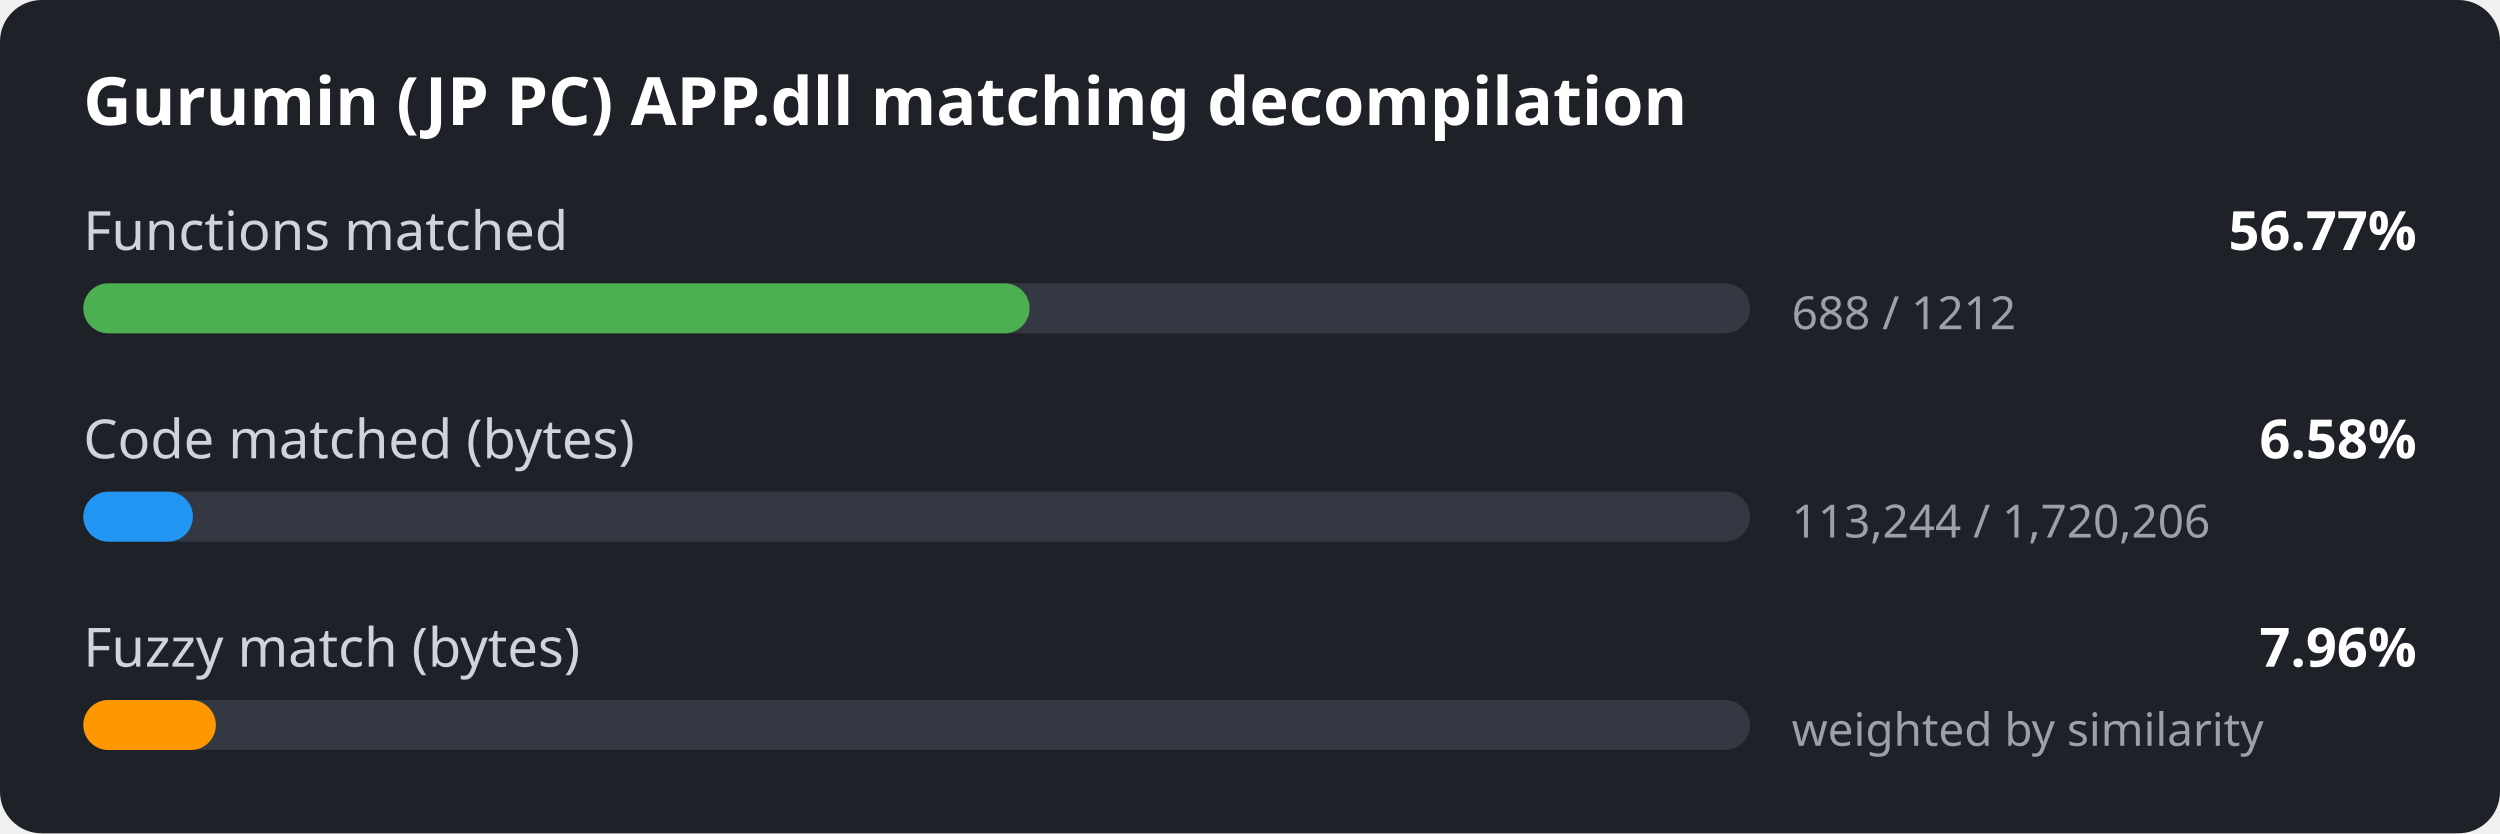
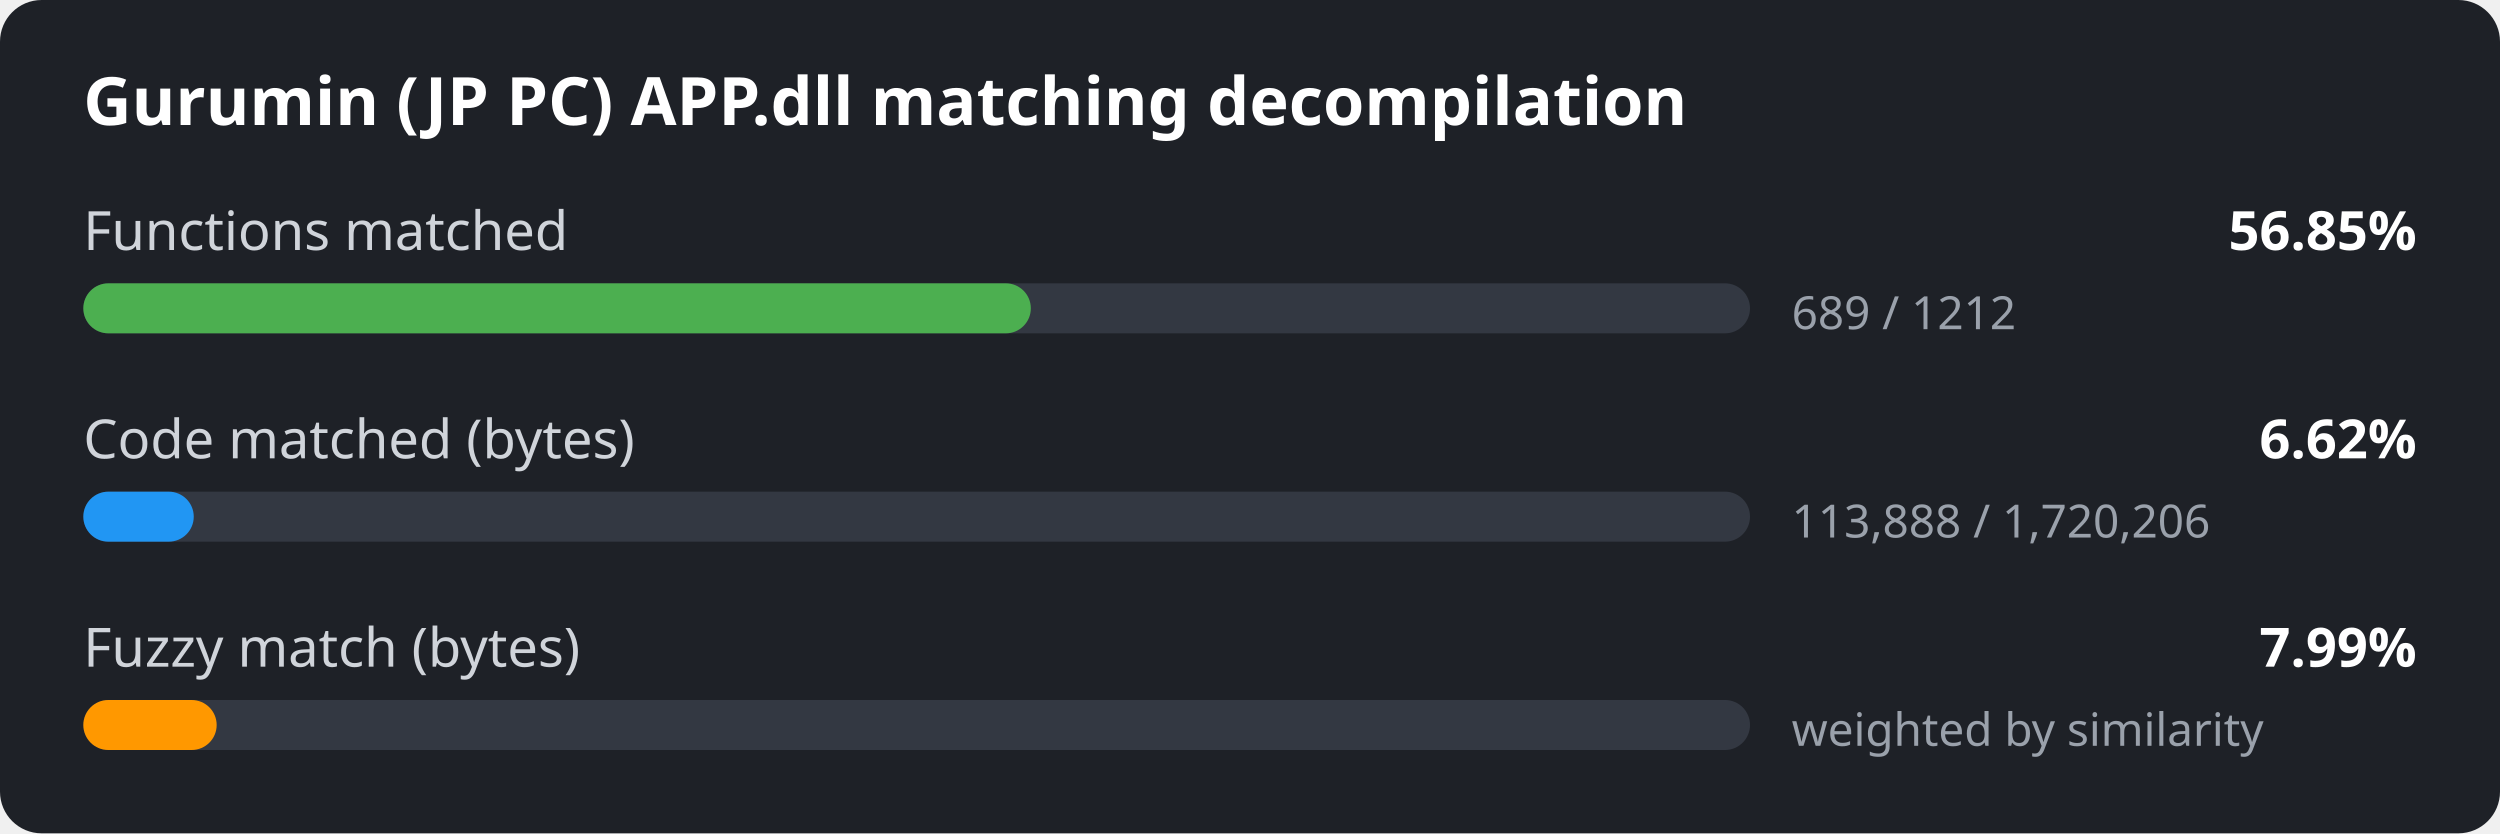
<svg xmlns="http://www.w3.org/2000/svg" width="600" height="200" viewBox="0 0 600 200">
  <style>
.bg { fill: #1e2127; }
.title { font: 600 16px sans-serif; fill: #ffffff; }
.label { font: 13px sans-serif; fill: #d0d4da; }
.value { font: 600 13px sans-serif; fill: #ffffff; }
.detail { font: 11px sans-serif; fill: #9aa1ab; }
.track { fill: #333842; }
</style>
  <rect width="600" height="200" rx="10" class="bg" />
  <text x="20" y="30" class="title">Gurumin (JP PC) APP.dll matching decompilation</text>
  <text x="20" y="60" class="label">Functions matched</text>
-   <text x="580" y="60" class="value" text-anchor="end">56.77%</text>
+   <text x="580" y="60" class="value" text-anchor="end">56.85%</text>
  <rect x="20" y="68" width="400" height="12" rx="6" class="track" />
-   <rect x="20" y="68" width="227.1" height="12" rx="6" fill="#4caf50" />
-   <text x="430" y="79" class="detail">688 / 1212</text>
+   <rect x="20" y="68" width="227.4" height="12" rx="6" fill="#4caf50" />
+   <text x="430" y="79" class="detail">689 / 1212</text>
  <text x="20" y="110" class="label">Code matched (bytes)</text>
-   <text x="580" y="110" class="value" text-anchor="end">6.58%</text>
+   <text x="580" y="110" class="value" text-anchor="end">6.62%</text>
  <rect x="20" y="118" width="400" height="12" rx="6" class="track" />
-   <rect x="20" y="118" width="26.3" height="12" rx="6" fill="#2196f3" />
-   <text x="430" y="129" class="detail">113,244 / 1,720,206</text>
+   <rect x="20" y="118" width="26.5" height="12" rx="6" fill="#2196f3" />
+   <text x="430" y="129" class="detail">113,888 / 1,720,206</text>
  <text x="20" y="160" class="label">Fuzzy match (bytes)</text>
-   <text x="580" y="160" class="value" text-anchor="end">7.96%</text>
+   <text x="580" y="160" class="value" text-anchor="end">7.99%</text>
  <rect x="20" y="168" width="400" height="12" rx="6" class="track" />
-   <rect x="20" y="168" width="31.8" height="12" rx="6" fill="#ff9800" />
+   <rect x="20" y="168" width="32.0" height="12" rx="6" fill="#ff9800" />
  <text x="430" y="179" class="detail">weighted by similarity</text>
</svg>
